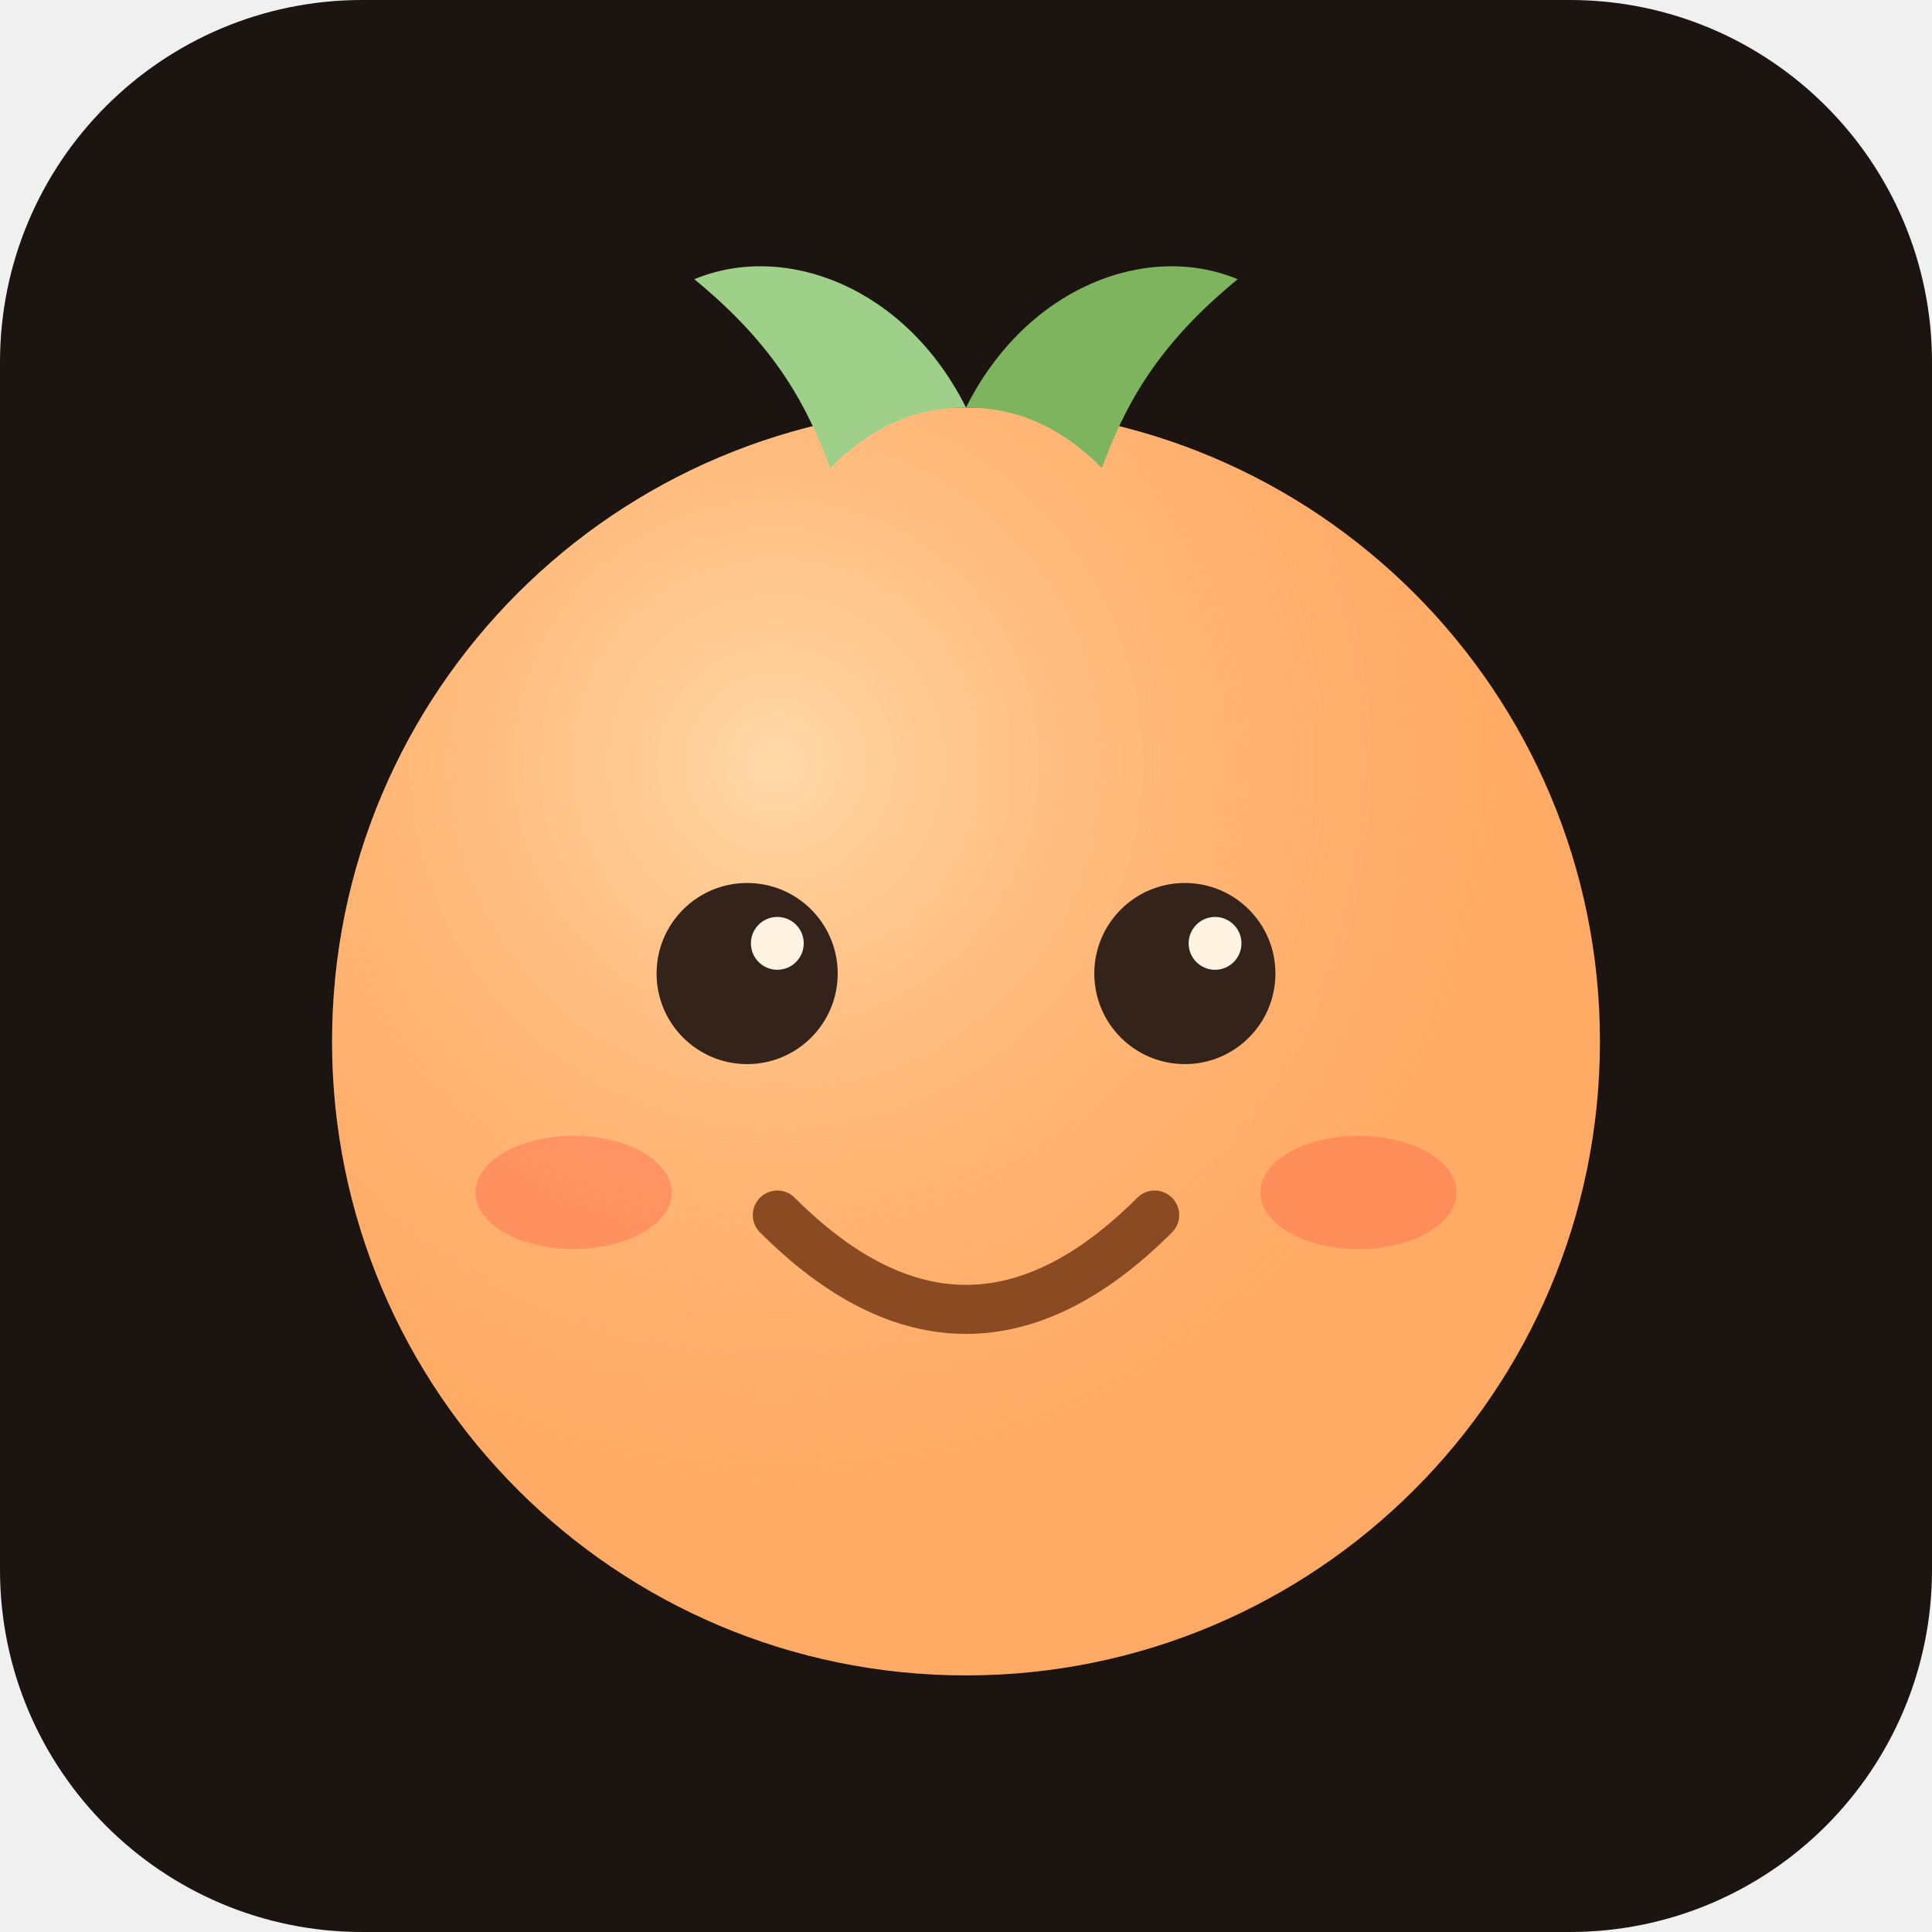
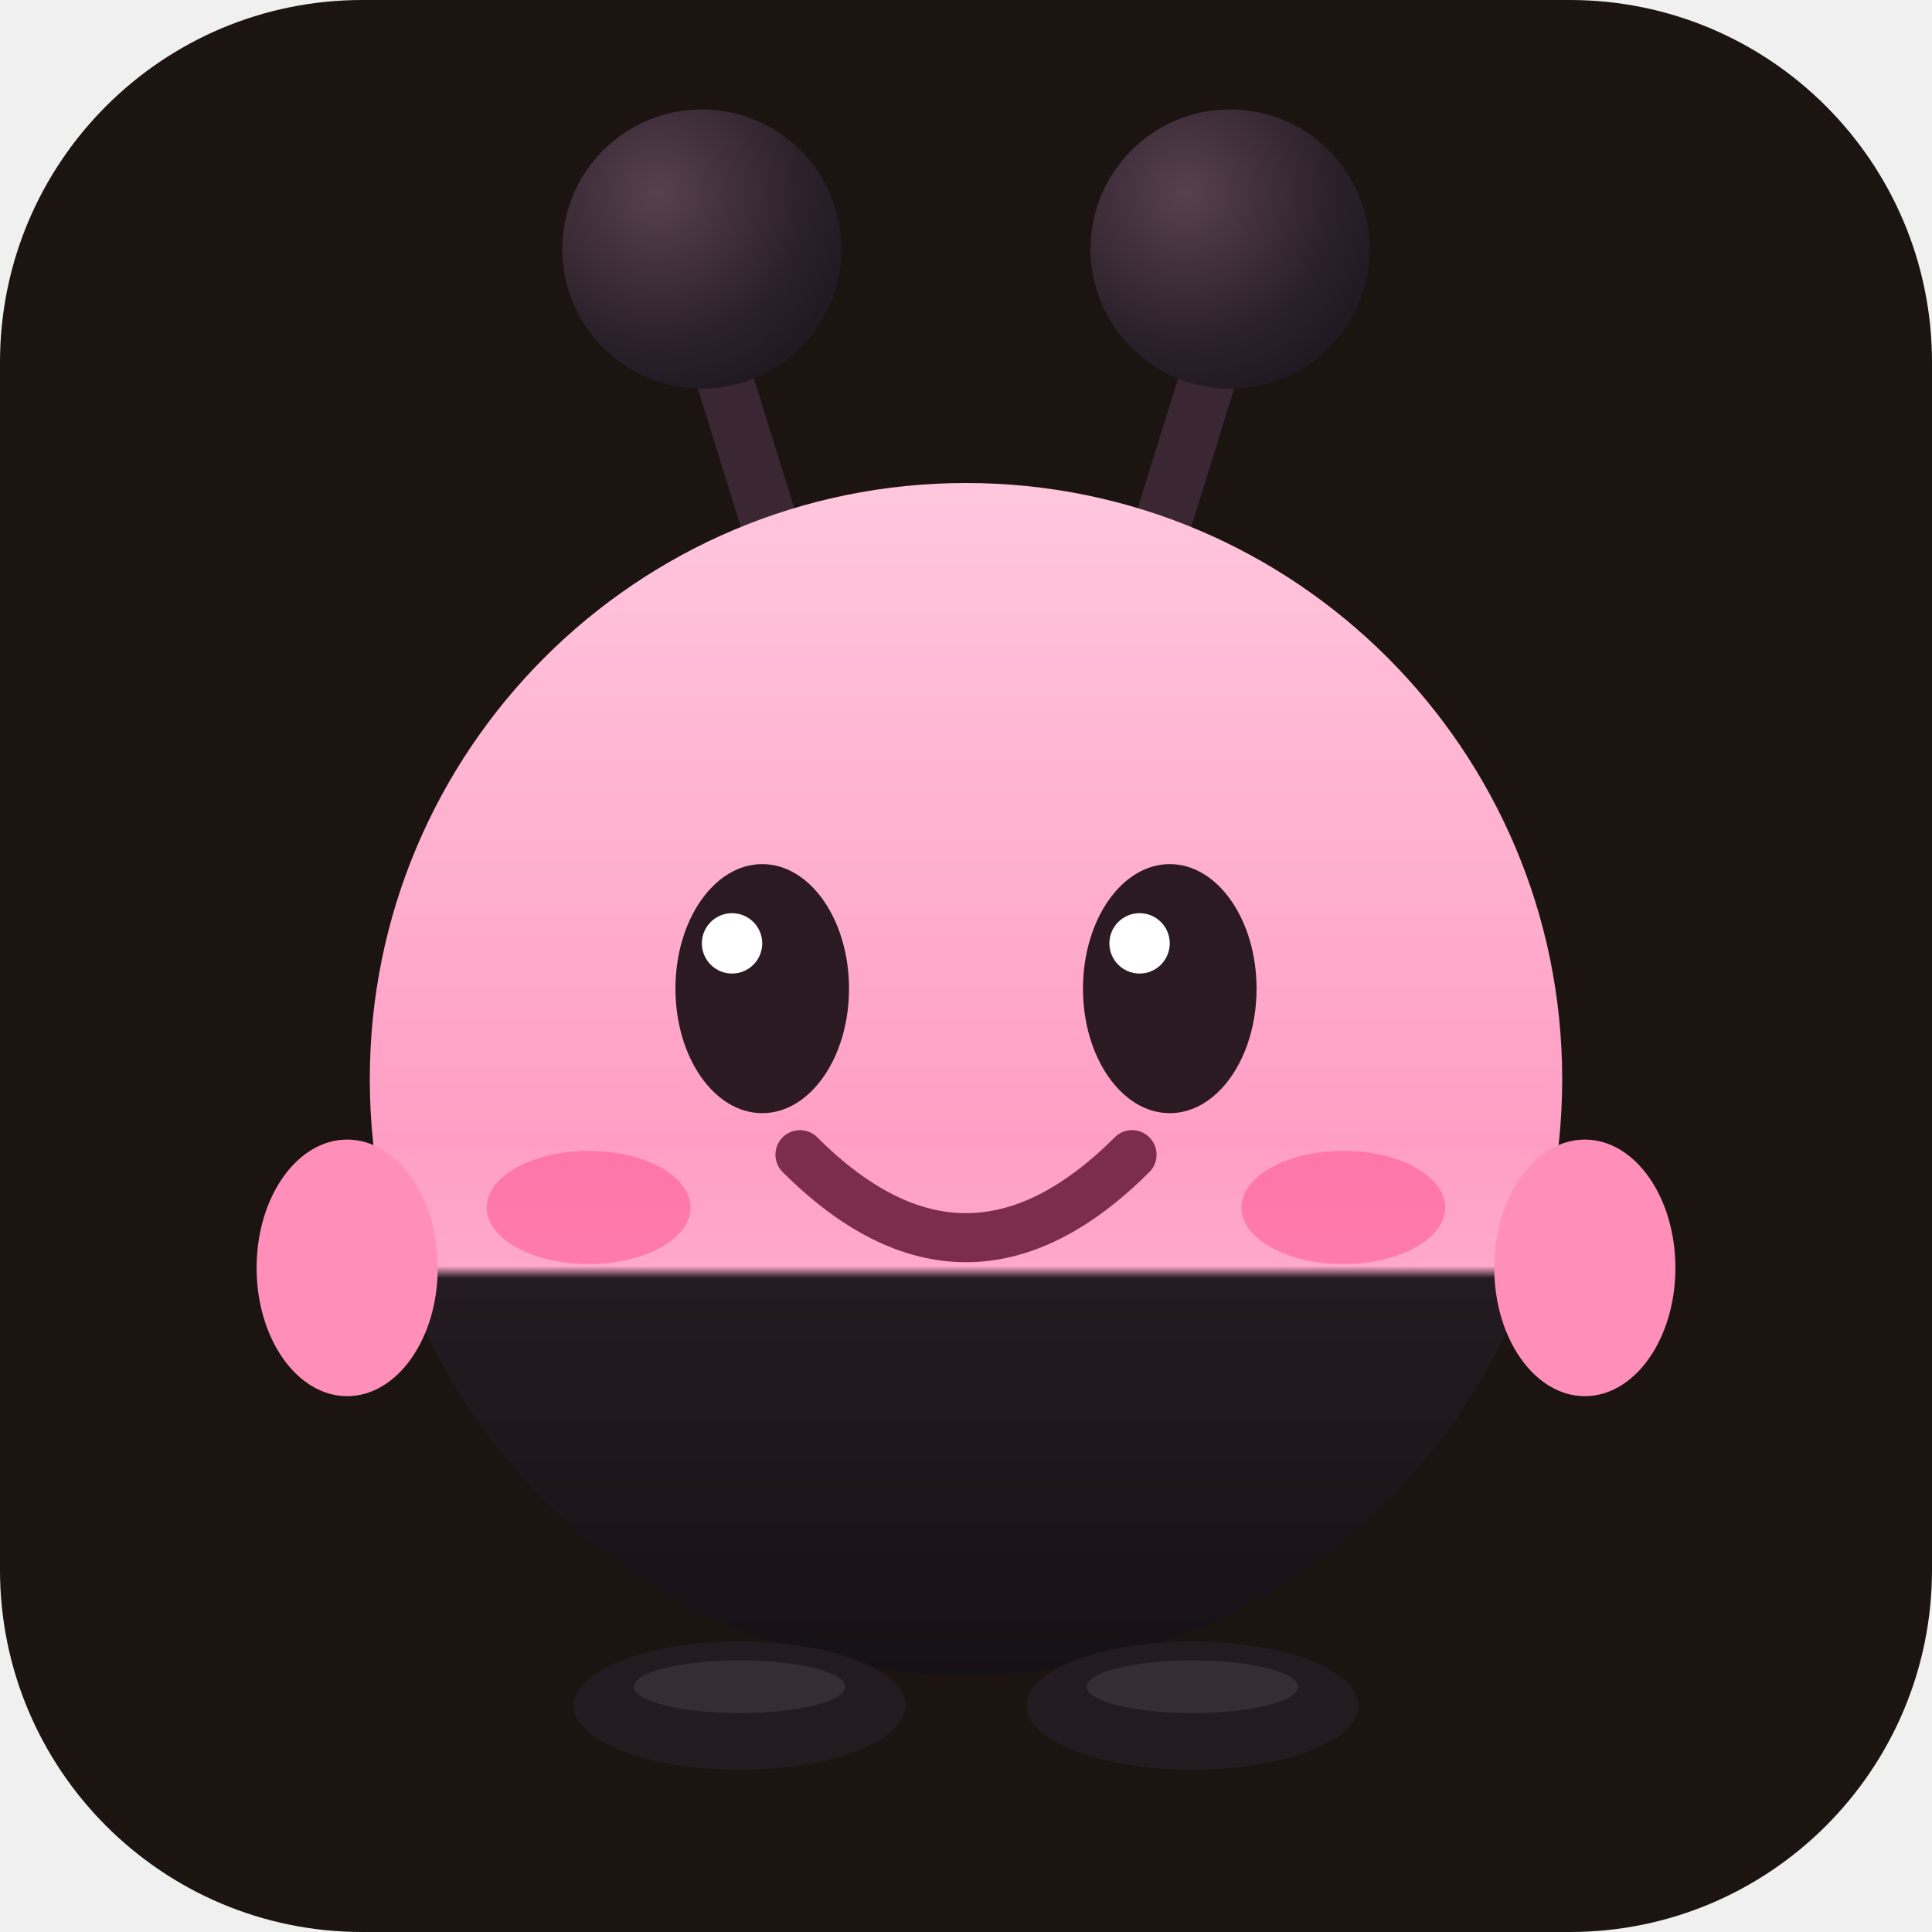
<svg xmlns="http://www.w3.org/2000/svg" viewBox="0 0 512 512">
  <rect width="512" height="512" rx="96" fill="#1B1410" />
-   <circle cx="256" cy="276" r="168" fill="#FFAB66" />
-   <circle cx="256" cy="276" r="168" fill="url(#g)" />
  <defs>
-     <radialGradient id="g" cx="0.35" cy="0.28" r="1.15">
-       <stop offset="0" stop-color="#FFD9A8" />
-       <stop offset="0.55" stop-color="#FFAB66" stop-opacity="0" />
-       <stop offset="1" stop-color="#F28A4B" stop-opacity="0.55" />
+     <linearGradient id="cuerpo" x1="0" y1="0" x2="0" y2="1">
+       <stop offset="0" stop-color="#FFC7DD" />
+       <stop offset="0.55" stop-color="#FF9EC4" />
+       <stop offset="0.655" stop-color="#FFA8CC" />
+       <stop offset="0.665" stop-color="#241B21" />
+       <stop offset="1" stop-color="#161116" />
+     </linearGradient>
+     <radialGradient id="pom" cx="0.34" cy="0.3" r="1">
+       <stop offset="0" stop-color="#57404F" />
+       <stop offset="0.55" stop-color="#2A2029" />
+       <stop offset="1" stop-color="#141017" />
    </radialGradient>
  </defs>
-   <path d="M256 108 C 240 76, 208 64, 184 74 C 206 92, 214 108, 220 124 C 232 112, 244 108, 256 108 Z" fill="#9ED08A" />
-   <path d="M256 108 C 272 76, 304 64, 328 74 C 306 92, 298 108, 292 124 C 280 112, 268 108, 256 108 Z" fill="#7FB45E" />
-   <circle cx="198" cy="258" r="24" fill="#33231A" />
-   <circle cx="314" cy="258" r="24" fill="#33231A" />
-   <circle cx="206" cy="250" r="7" fill="#FFF3E2" />
-   <circle cx="322" cy="250" r="7" fill="#FFF3E2" />
-   <ellipse cx="152" cy="316" rx="26" ry="15" fill="#FF5C48" opacity="0.38" />
-   <ellipse cx="360" cy="316" rx="26" ry="15" fill="#FF5C48" opacity="0.38" />
-   <path d="M206 322 Q 256 372 306 322" stroke="#8A4A22" stroke-width="13" fill="none" stroke-linecap="round" />
+   <line x1="208" y1="152" x2="190" y2="94" stroke="#3A2733" stroke-width="15" stroke-linecap="round" />
+   <line x1="304" y1="152" x2="322" y2="94" stroke="#3A2733" stroke-width="15" stroke-linecap="round" />
+   <circle cx="186" cy="66" r="37" fill="url(#pom)" />
+   <circle cx="326" cy="66" r="37" fill="url(#pom)" />
+   <circle cx="256" cy="286" r="158" fill="url(#cuerpo)" />
+   <ellipse cx="92" cy="336" rx="24" ry="34" fill="#FF8FB8" />
+   <ellipse cx="420" cy="336" rx="24" ry="34" fill="#FF8FB8" />
+   <ellipse cx="196" cy="452" rx="44" ry="17" fill="#241B21" />
+   <ellipse cx="316" cy="452" rx="44" ry="17" fill="#241B21" />
+   <ellipse cx="196" cy="447" rx="28" ry="7" fill="#FFFFFF" opacity="0.08" />
+   <ellipse cx="316" cy="447" rx="28" ry="7" fill="#FFFFFF" opacity="0.08" />
+   <ellipse cx="202" cy="262" rx="23" ry="33" fill="#2B1A22" />
+   <ellipse cx="310" cy="262" rx="23" ry="33" fill="#2B1A22" />
+   <circle cx="194" cy="250" r="8" fill="#FFFFFF" />
+   <circle cx="302" cy="250" r="8" fill="#FFFFFF" />
+   <ellipse cx="156" cy="320" rx="27" ry="15" fill="#FF4D8D" opacity="0.5" />
+   <ellipse cx="356" cy="320" rx="27" ry="15" fill="#FF4D8D" opacity="0.5" />
+   <path d="M212 306 Q 256 350 300 306" stroke="#7C2D4E" stroke-width="13" fill="none" stroke-linecap="round" />
</svg>
